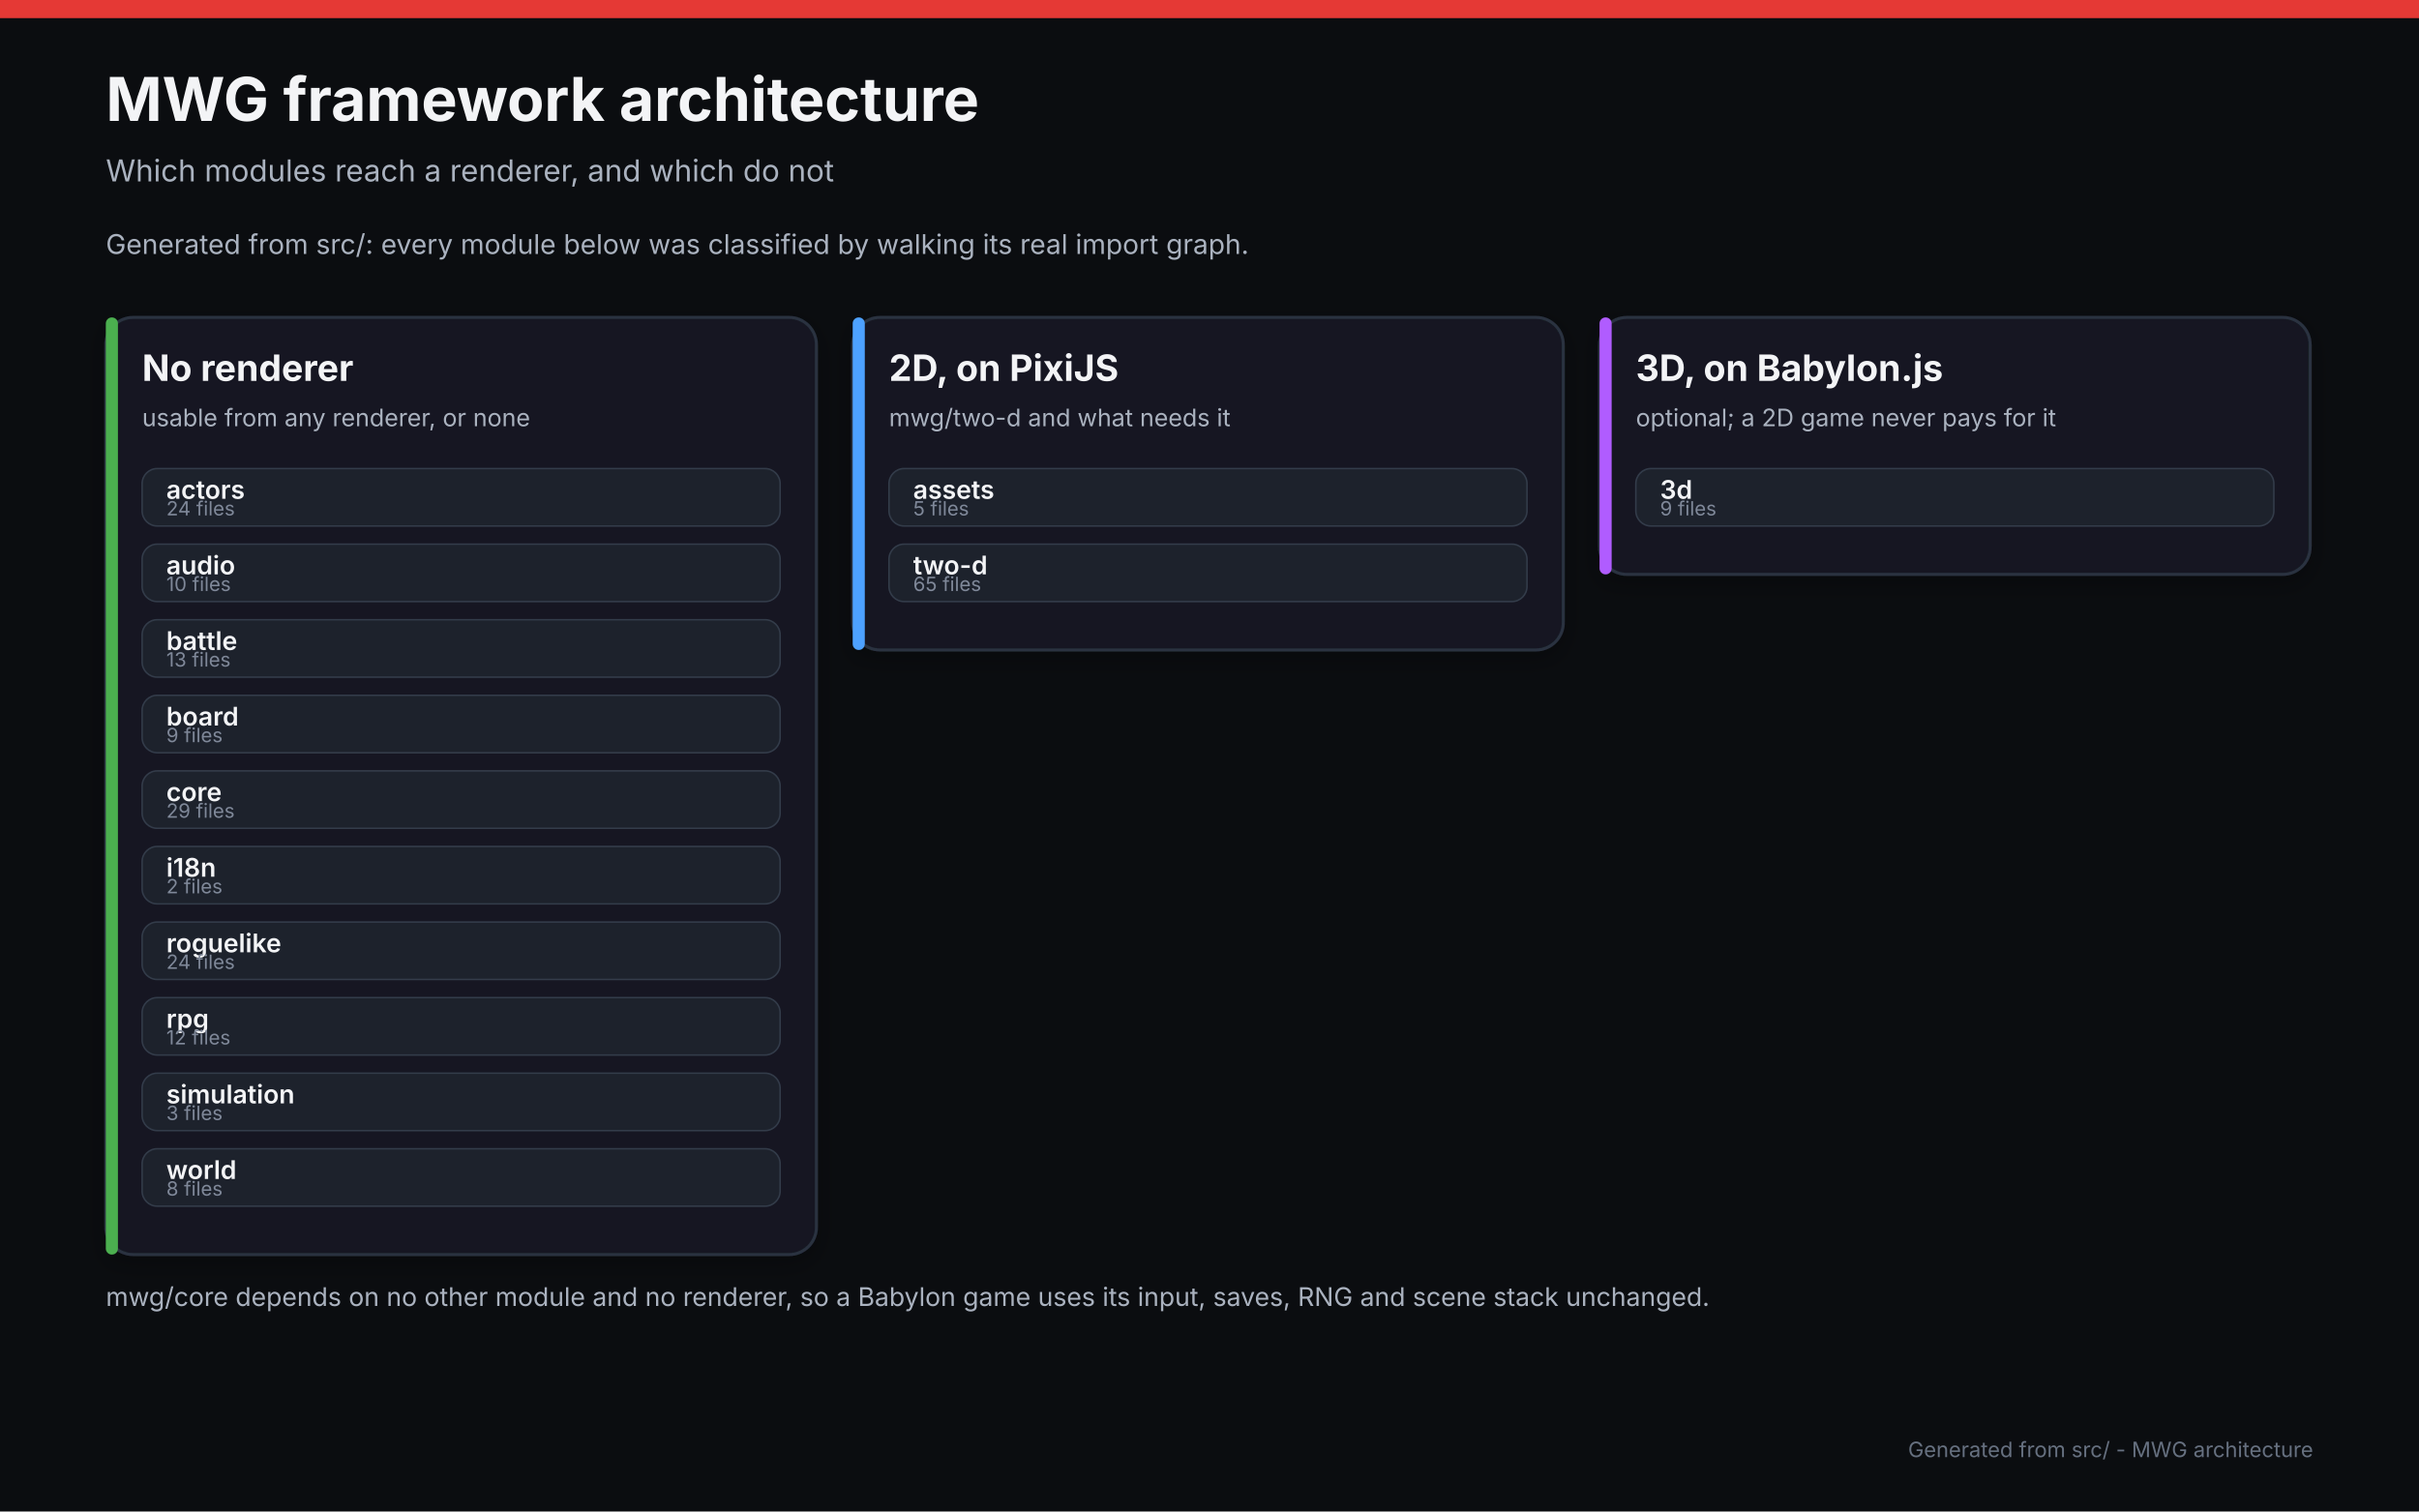
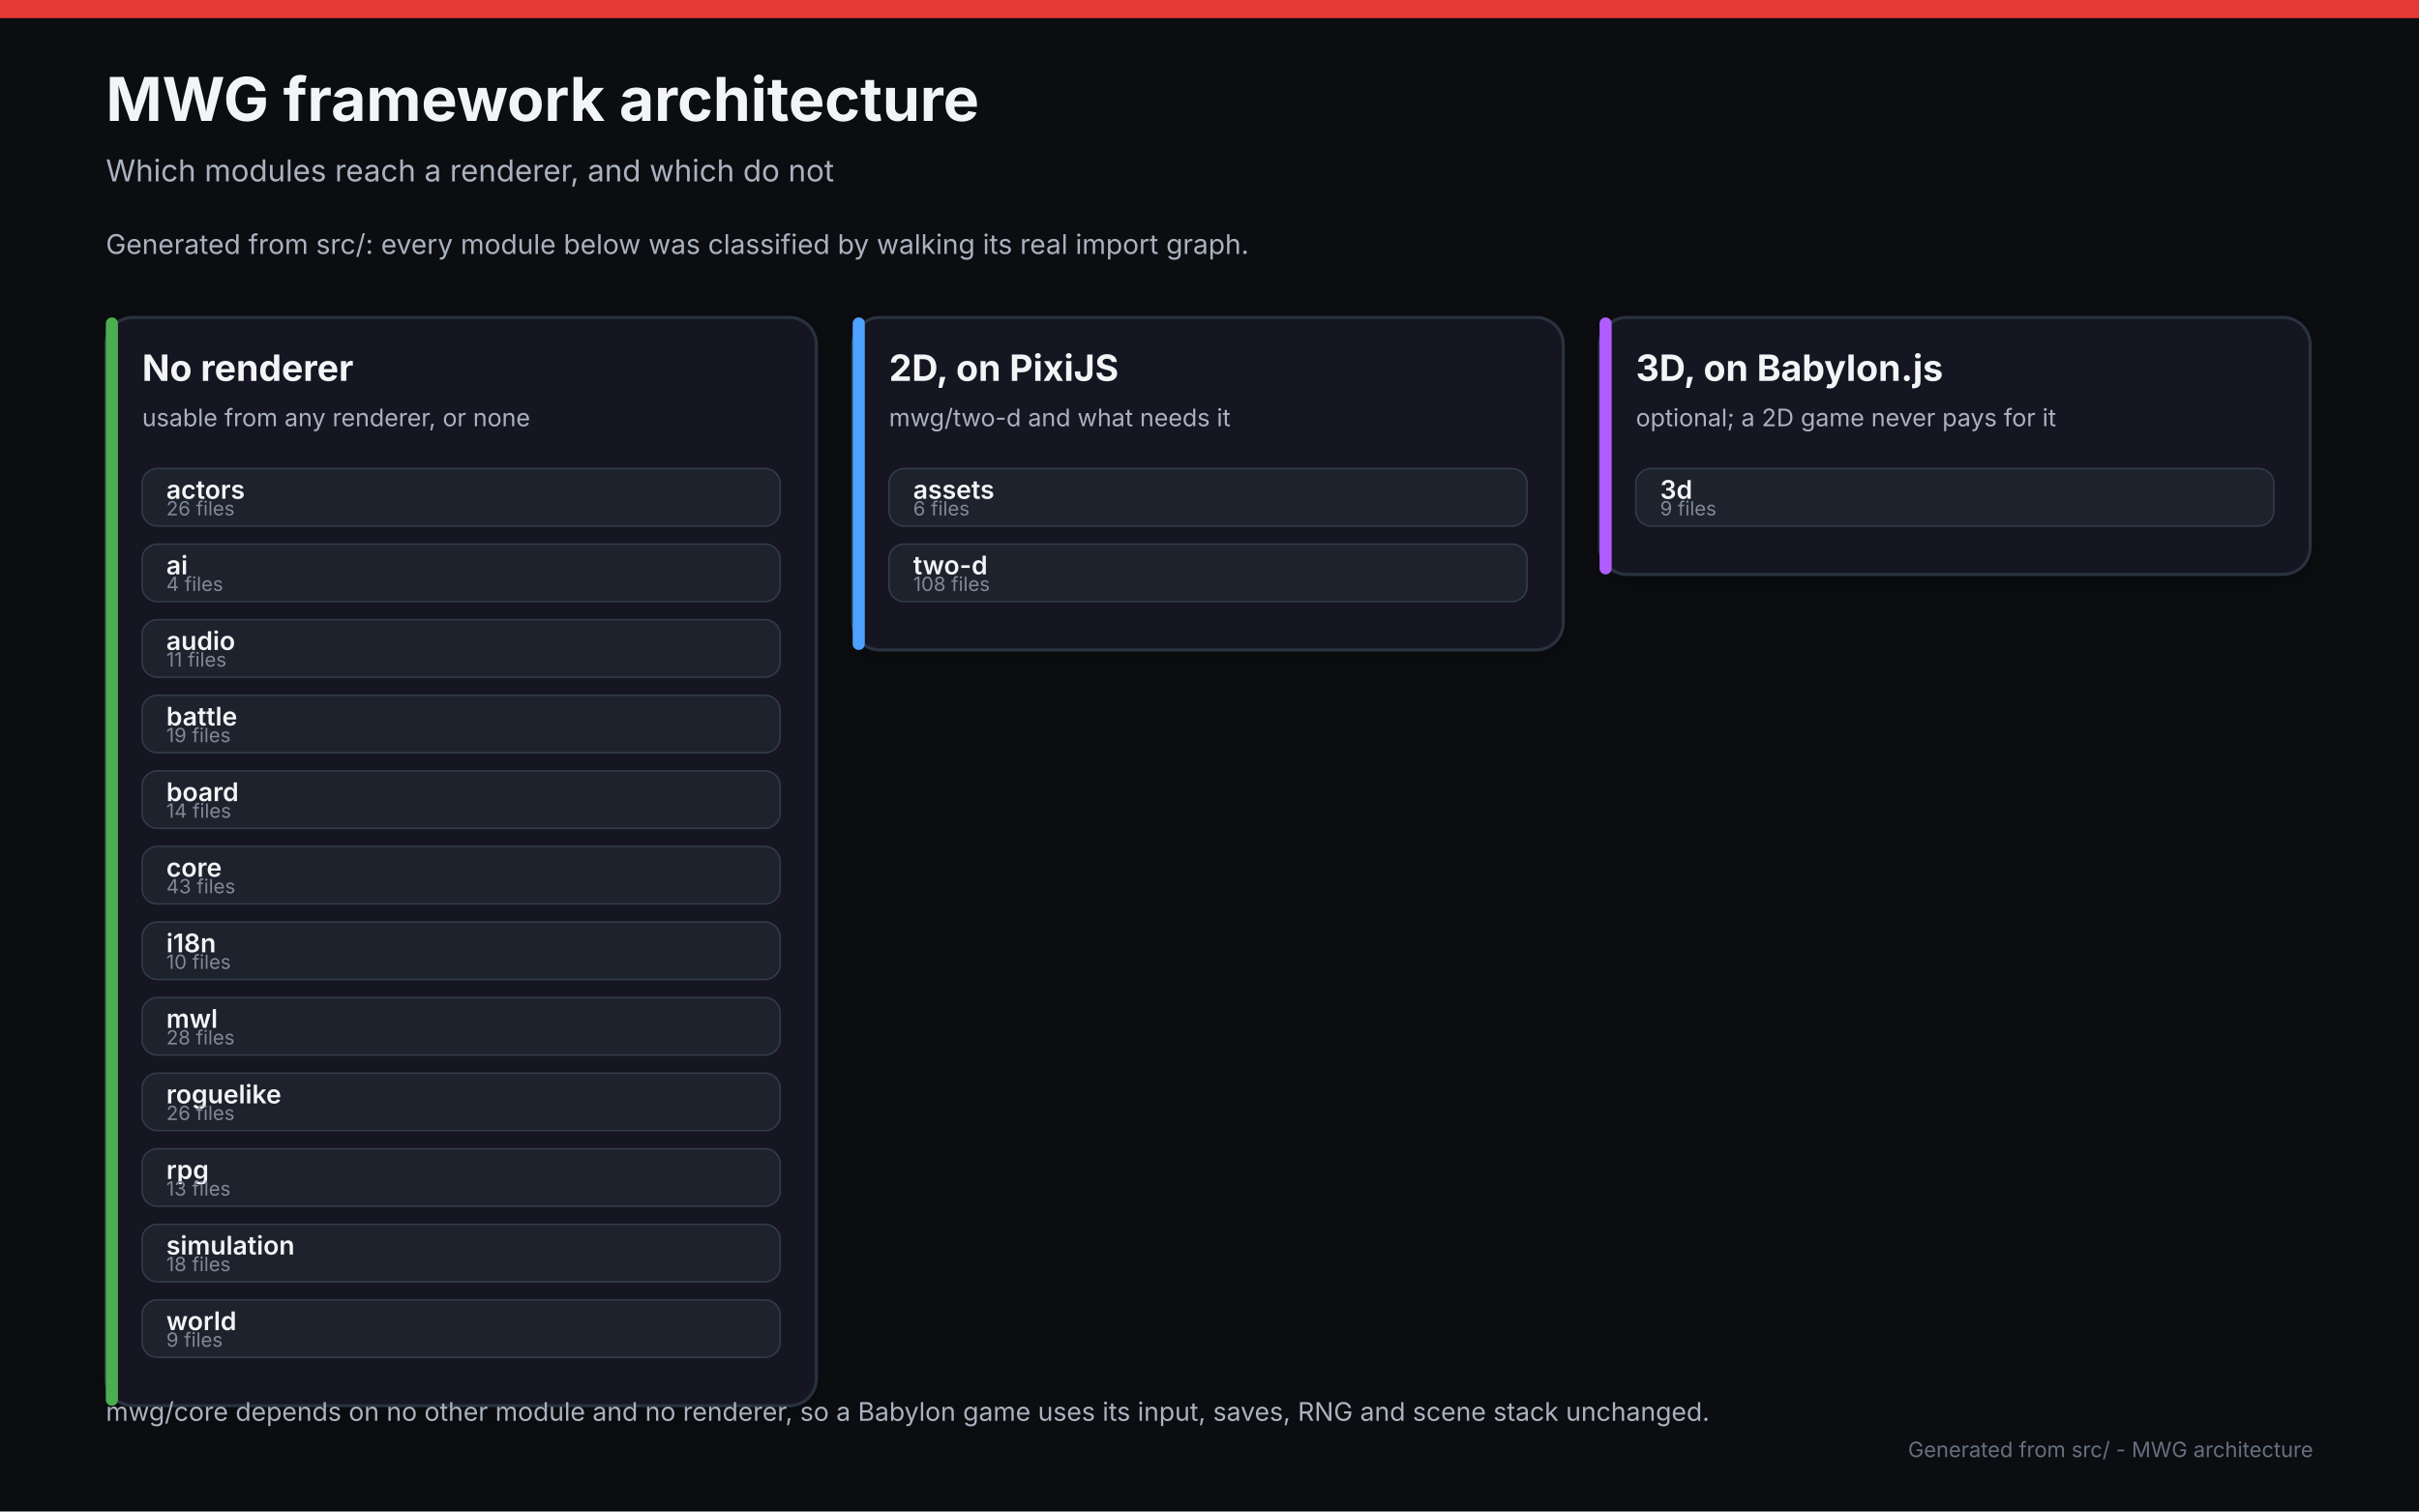
<svg xmlns="http://www.w3.org/2000/svg" width="1600" height="1000" viewBox="0 0 1600 1000">
  <defs>
    <marker id="arrow" markerWidth="12" markerHeight="12" refX="10" refY="6" orient="auto" markerUnits="strokeWidth">
      <path d="M0,0 L12,6 L0,12 z" fill="#596273" />
    </marker>
    <filter id="shadow" x="-20%" y="-20%" width="140%" height="140%">
      <feDropShadow dx="0" dy="5" stdDeviation="8" flood-color="#000000" flood-opacity="0.28" />
    </filter>
  </defs>
  <rect width="100%" height="100%" fill="#0b0d10" />
  <rect x="0" y="0" width="100%" height="12" fill="#e53935" />
  <text x="70" y="80" fill="#f3f4f6" text-anchor="start" font-family="Inter,Segoe UI,Arial,sans-serif" font-size="40" font-weight="700">MWG framework architecture</text>
  <text x="70" y="120" fill="#aab2bf" text-anchor="start" font-family="Inter,Segoe UI,Arial,sans-serif" font-size="20">Which modules reach a renderer, and which do not</text>
  <text x="70" y="168" fill="#aab2bf" text-anchor="start" font-family="Inter,Segoe UI,Arial,sans-serif" font-size="18">Generated from src/: every module below was classified by walking its real import graph.</text>
  <g filter="url(#shadow)">
-     <rect x="70" y="210" width="470" height="620" rx="18" fill="#151922" stroke="#2a3240" stroke-width="2" />
-     <rect x="70" y="210" width="8" height="620" rx="4" fill="#4caf50" />
+     <rect x="70" y="210" width="470" height="720" rx="18" fill="#151922" stroke="#2a3240" stroke-width="2" />
+     <rect x="70" y="210" width="8" height="720" rx="4" fill="#4caf50" />
  </g>
  <text x="94" y="252" fill="#f3f4f6" text-anchor="start" font-family="Inter,Segoe UI,Arial,sans-serif" font-size="24" font-weight="700">No renderer</text>
  <text x="94" y="282" fill="#aab2bf" text-anchor="start" font-family="Inter,Segoe UI,Arial,sans-serif" font-size="16">usable from any renderer, or none</text>
  <g>
    <rect x="94" y="310" width="422" height="38" rx="10" fill="#1d222c" stroke="#333c4a" />
    <text x="110" y="330" fill="#f3f4f6" text-anchor="start" font-family="Inter,Segoe UI,Arial,sans-serif" font-size="17" font-weight="600">actors</text>
-     <text x="110" y="341" fill="#7f8899" text-anchor="start" font-family="Inter,Segoe UI,Arial,sans-serif" font-size="13">24 files</text>
+     <text x="110" y="341" fill="#7f8899" text-anchor="start" font-family="Inter,Segoe UI,Arial,sans-serif" font-size="13">26 files</text>
  </g>
  <g>
    <rect x="94" y="360" width="422" height="38" rx="10" fill="#1d222c" stroke="#333c4a" />
-     <text x="110" y="380" fill="#f3f4f6" text-anchor="start" font-family="Inter,Segoe UI,Arial,sans-serif" font-size="17" font-weight="600">audio</text>
-     <text x="110" y="391" fill="#7f8899" text-anchor="start" font-family="Inter,Segoe UI,Arial,sans-serif" font-size="13">10 files</text>
+     <text x="110" y="380" fill="#f3f4f6" text-anchor="start" font-family="Inter,Segoe UI,Arial,sans-serif" font-size="17" font-weight="600">ai</text>
+     <text x="110" y="391" fill="#7f8899" text-anchor="start" font-family="Inter,Segoe UI,Arial,sans-serif" font-size="13">4 files</text>
  </g>
  <g>
    <rect x="94" y="410" width="422" height="38" rx="10" fill="#1d222c" stroke="#333c4a" />
-     <text x="110" y="430" fill="#f3f4f6" text-anchor="start" font-family="Inter,Segoe UI,Arial,sans-serif" font-size="17" font-weight="600">battle</text>
-     <text x="110" y="441" fill="#7f8899" text-anchor="start" font-family="Inter,Segoe UI,Arial,sans-serif" font-size="13">13 files</text>
+     <text x="110" y="430" fill="#f3f4f6" text-anchor="start" font-family="Inter,Segoe UI,Arial,sans-serif" font-size="17" font-weight="600">audio</text>
+     <text x="110" y="441" fill="#7f8899" text-anchor="start" font-family="Inter,Segoe UI,Arial,sans-serif" font-size="13">11 files</text>
  </g>
  <g>
    <rect x="94" y="460" width="422" height="38" rx="10" fill="#1d222c" stroke="#333c4a" />
-     <text x="110" y="480" fill="#f3f4f6" text-anchor="start" font-family="Inter,Segoe UI,Arial,sans-serif" font-size="17" font-weight="600">board</text>
-     <text x="110" y="491" fill="#7f8899" text-anchor="start" font-family="Inter,Segoe UI,Arial,sans-serif" font-size="13">9 files</text>
+     <text x="110" y="480" fill="#f3f4f6" text-anchor="start" font-family="Inter,Segoe UI,Arial,sans-serif" font-size="17" font-weight="600">battle</text>
+     <text x="110" y="491" fill="#7f8899" text-anchor="start" font-family="Inter,Segoe UI,Arial,sans-serif" font-size="13">19 files</text>
  </g>
  <g>
    <rect x="94" y="510" width="422" height="38" rx="10" fill="#1d222c" stroke="#333c4a" />
-     <text x="110" y="530" fill="#f3f4f6" text-anchor="start" font-family="Inter,Segoe UI,Arial,sans-serif" font-size="17" font-weight="600">core</text>
-     <text x="110" y="541" fill="#7f8899" text-anchor="start" font-family="Inter,Segoe UI,Arial,sans-serif" font-size="13">29 files</text>
+     <text x="110" y="530" fill="#f3f4f6" text-anchor="start" font-family="Inter,Segoe UI,Arial,sans-serif" font-size="17" font-weight="600">board</text>
+     <text x="110" y="541" fill="#7f8899" text-anchor="start" font-family="Inter,Segoe UI,Arial,sans-serif" font-size="13">14 files</text>
  </g>
  <g>
    <rect x="94" y="560" width="422" height="38" rx="10" fill="#1d222c" stroke="#333c4a" />
-     <text x="110" y="580" fill="#f3f4f6" text-anchor="start" font-family="Inter,Segoe UI,Arial,sans-serif" font-size="17" font-weight="600">i18n</text>
-     <text x="110" y="591" fill="#7f8899" text-anchor="start" font-family="Inter,Segoe UI,Arial,sans-serif" font-size="13">2 files</text>
+     <text x="110" y="580" fill="#f3f4f6" text-anchor="start" font-family="Inter,Segoe UI,Arial,sans-serif" font-size="17" font-weight="600">core</text>
+     <text x="110" y="591" fill="#7f8899" text-anchor="start" font-family="Inter,Segoe UI,Arial,sans-serif" font-size="13">43 files</text>
  </g>
  <g>
    <rect x="94" y="610" width="422" height="38" rx="10" fill="#1d222c" stroke="#333c4a" />
-     <text x="110" y="630" fill="#f3f4f6" text-anchor="start" font-family="Inter,Segoe UI,Arial,sans-serif" font-size="17" font-weight="600">roguelike</text>
-     <text x="110" y="641" fill="#7f8899" text-anchor="start" font-family="Inter,Segoe UI,Arial,sans-serif" font-size="13">24 files</text>
+     <text x="110" y="630" fill="#f3f4f6" text-anchor="start" font-family="Inter,Segoe UI,Arial,sans-serif" font-size="17" font-weight="600">i18n</text>
+     <text x="110" y="641" fill="#7f8899" text-anchor="start" font-family="Inter,Segoe UI,Arial,sans-serif" font-size="13">10 files</text>
  </g>
  <g>
    <rect x="94" y="660" width="422" height="38" rx="10" fill="#1d222c" stroke="#333c4a" />
-     <text x="110" y="680" fill="#f3f4f6" text-anchor="start" font-family="Inter,Segoe UI,Arial,sans-serif" font-size="17" font-weight="600">rpg</text>
-     <text x="110" y="691" fill="#7f8899" text-anchor="start" font-family="Inter,Segoe UI,Arial,sans-serif" font-size="13">12 files</text>
+     <text x="110" y="680" fill="#f3f4f6" text-anchor="start" font-family="Inter,Segoe UI,Arial,sans-serif" font-size="17" font-weight="600">mwl</text>
+     <text x="110" y="691" fill="#7f8899" text-anchor="start" font-family="Inter,Segoe UI,Arial,sans-serif" font-size="13">28 files</text>
  </g>
  <g>
    <rect x="94" y="710" width="422" height="38" rx="10" fill="#1d222c" stroke="#333c4a" />
-     <text x="110" y="730" fill="#f3f4f6" text-anchor="start" font-family="Inter,Segoe UI,Arial,sans-serif" font-size="17" font-weight="600">simulation</text>
-     <text x="110" y="741" fill="#7f8899" text-anchor="start" font-family="Inter,Segoe UI,Arial,sans-serif" font-size="13">3 files</text>
+     <text x="110" y="730" fill="#f3f4f6" text-anchor="start" font-family="Inter,Segoe UI,Arial,sans-serif" font-size="17" font-weight="600">roguelike</text>
+     <text x="110" y="741" fill="#7f8899" text-anchor="start" font-family="Inter,Segoe UI,Arial,sans-serif" font-size="13">26 files</text>
  </g>
  <g>
    <rect x="94" y="760" width="422" height="38" rx="10" fill="#1d222c" stroke="#333c4a" />
-     <text x="110" y="780" fill="#f3f4f6" text-anchor="start" font-family="Inter,Segoe UI,Arial,sans-serif" font-size="17" font-weight="600">world</text>
-     <text x="110" y="791" fill="#7f8899" text-anchor="start" font-family="Inter,Segoe UI,Arial,sans-serif" font-size="13">8 files</text>
+     <text x="110" y="780" fill="#f3f4f6" text-anchor="start" font-family="Inter,Segoe UI,Arial,sans-serif" font-size="17" font-weight="600">rpg</text>
+     <text x="110" y="791" fill="#7f8899" text-anchor="start" font-family="Inter,Segoe UI,Arial,sans-serif" font-size="13">13 files</text>
+   </g>
+   <g>
+     <rect x="94" y="810" width="422" height="38" rx="10" fill="#1d222c" stroke="#333c4a" />
+     <text x="110" y="830" fill="#f3f4f6" text-anchor="start" font-family="Inter,Segoe UI,Arial,sans-serif" font-size="17" font-weight="600">simulation</text>
+     <text x="110" y="841" fill="#7f8899" text-anchor="start" font-family="Inter,Segoe UI,Arial,sans-serif" font-size="13">18 files</text>
+   </g>
+   <g>
+     <rect x="94" y="860" width="422" height="38" rx="10" fill="#1d222c" stroke="#333c4a" />
+     <text x="110" y="880" fill="#f3f4f6" text-anchor="start" font-family="Inter,Segoe UI,Arial,sans-serif" font-size="17" font-weight="600">world</text>
+     <text x="110" y="891" fill="#7f8899" text-anchor="start" font-family="Inter,Segoe UI,Arial,sans-serif" font-size="13">9 files</text>
  </g>
  <g filter="url(#shadow)">
    <rect x="564" y="210" width="470" height="220" rx="18" fill="#151922" stroke="#2a3240" stroke-width="2" />
    <rect x="564" y="210" width="8" height="220" rx="4" fill="#4ea1ff" />
  </g>
  <text x="588" y="252" fill="#f3f4f6" text-anchor="start" font-family="Inter,Segoe UI,Arial,sans-serif" font-size="24" font-weight="700">2D, on PixiJS</text>
  <text x="588" y="282" fill="#aab2bf" text-anchor="start" font-family="Inter,Segoe UI,Arial,sans-serif" font-size="16">mwg/two-d and what needs it</text>
  <g>
    <rect x="588" y="310" width="422" height="38" rx="10" fill="#1d222c" stroke="#333c4a" />
    <text x="604" y="330" fill="#f3f4f6" text-anchor="start" font-family="Inter,Segoe UI,Arial,sans-serif" font-size="17" font-weight="600">assets</text>
-     <text x="604" y="341" fill="#7f8899" text-anchor="start" font-family="Inter,Segoe UI,Arial,sans-serif" font-size="13">5 files</text>
+     <text x="604" y="341" fill="#7f8899" text-anchor="start" font-family="Inter,Segoe UI,Arial,sans-serif" font-size="13">6 files</text>
  </g>
  <g>
    <rect x="588" y="360" width="422" height="38" rx="10" fill="#1d222c" stroke="#333c4a" />
    <text x="604" y="380" fill="#f3f4f6" text-anchor="start" font-family="Inter,Segoe UI,Arial,sans-serif" font-size="17" font-weight="600">two-d</text>
-     <text x="604" y="391" fill="#7f8899" text-anchor="start" font-family="Inter,Segoe UI,Arial,sans-serif" font-size="13">65 files</text>
+     <text x="604" y="391" fill="#7f8899" text-anchor="start" font-family="Inter,Segoe UI,Arial,sans-serif" font-size="13">108 files</text>
  </g>
  <g filter="url(#shadow)">
    <rect x="1058" y="210" width="470" height="170" rx="18" fill="#151922" stroke="#2a3240" stroke-width="2" />
    <rect x="1058" y="210" width="8" height="170" rx="4" fill="#b05cff" />
  </g>
  <text x="1082" y="252" fill="#f3f4f6" text-anchor="start" font-family="Inter,Segoe UI,Arial,sans-serif" font-size="24" font-weight="700">3D, on Babylon.js</text>
  <text x="1082" y="282" fill="#aab2bf" text-anchor="start" font-family="Inter,Segoe UI,Arial,sans-serif" font-size="16">optional; a 2D game never pays for it</text>
  <g>
    <rect x="1082" y="310" width="422" height="38" rx="10" fill="#1d222c" stroke="#333c4a" />
    <text x="1098" y="330" fill="#f3f4f6" text-anchor="start" font-family="Inter,Segoe UI,Arial,sans-serif" font-size="17" font-weight="600">3d</text>
    <text x="1098" y="341" fill="#7f8899" text-anchor="start" font-family="Inter,Segoe UI,Arial,sans-serif" font-size="13">9 files</text>
  </g>
-   <text x="70" y="864" fill="#aab2bf" text-anchor="start" font-family="Inter,Segoe UI,Arial,sans-serif" font-size="17">mwg/core depends on no other module and no renderer, so a Babylon game uses its input, saves, RNG and scene stack unchanged.</text>
+   <text x="70" y="940" fill="#aab2bf" text-anchor="start" font-family="Inter,Segoe UI,Arial,sans-serif" font-size="17">mwg/core depends on no other module and no renderer, so a Babylon game uses its input, saves, RNG and scene stack unchanged.</text>
  <text x="1530" y="964" fill="#667080" text-anchor="end" font-family="Inter,Segoe UI,Arial,sans-serif" font-size="14">Generated from src/ - MWG architecture</text>
</svg>
